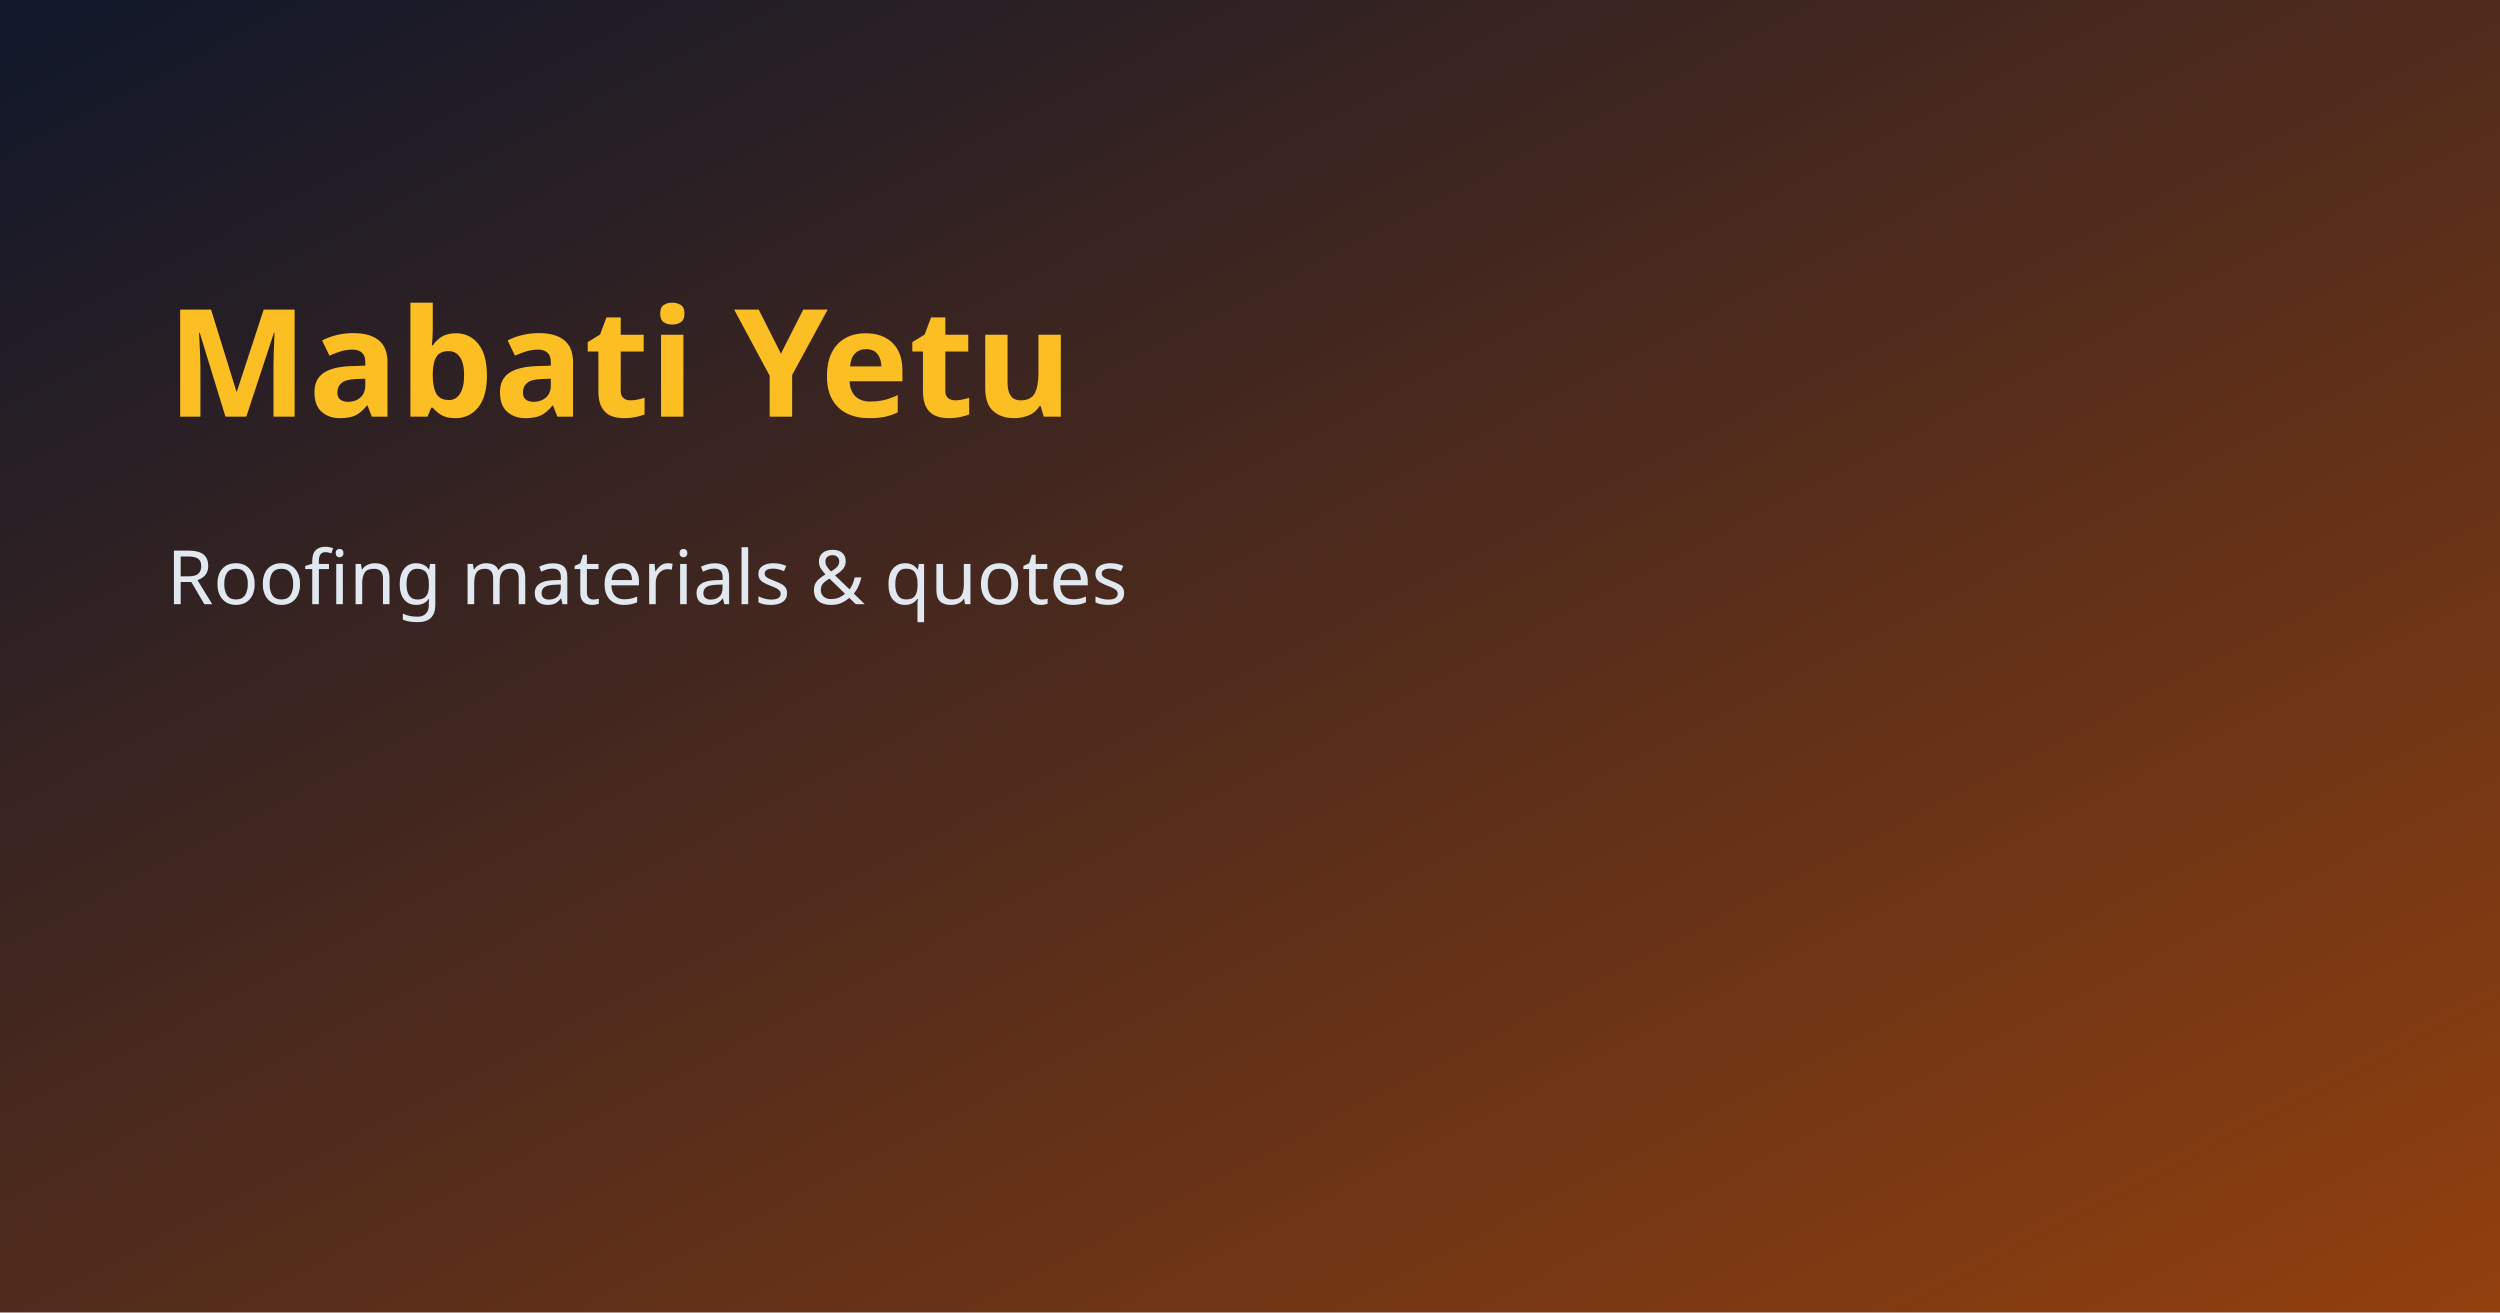
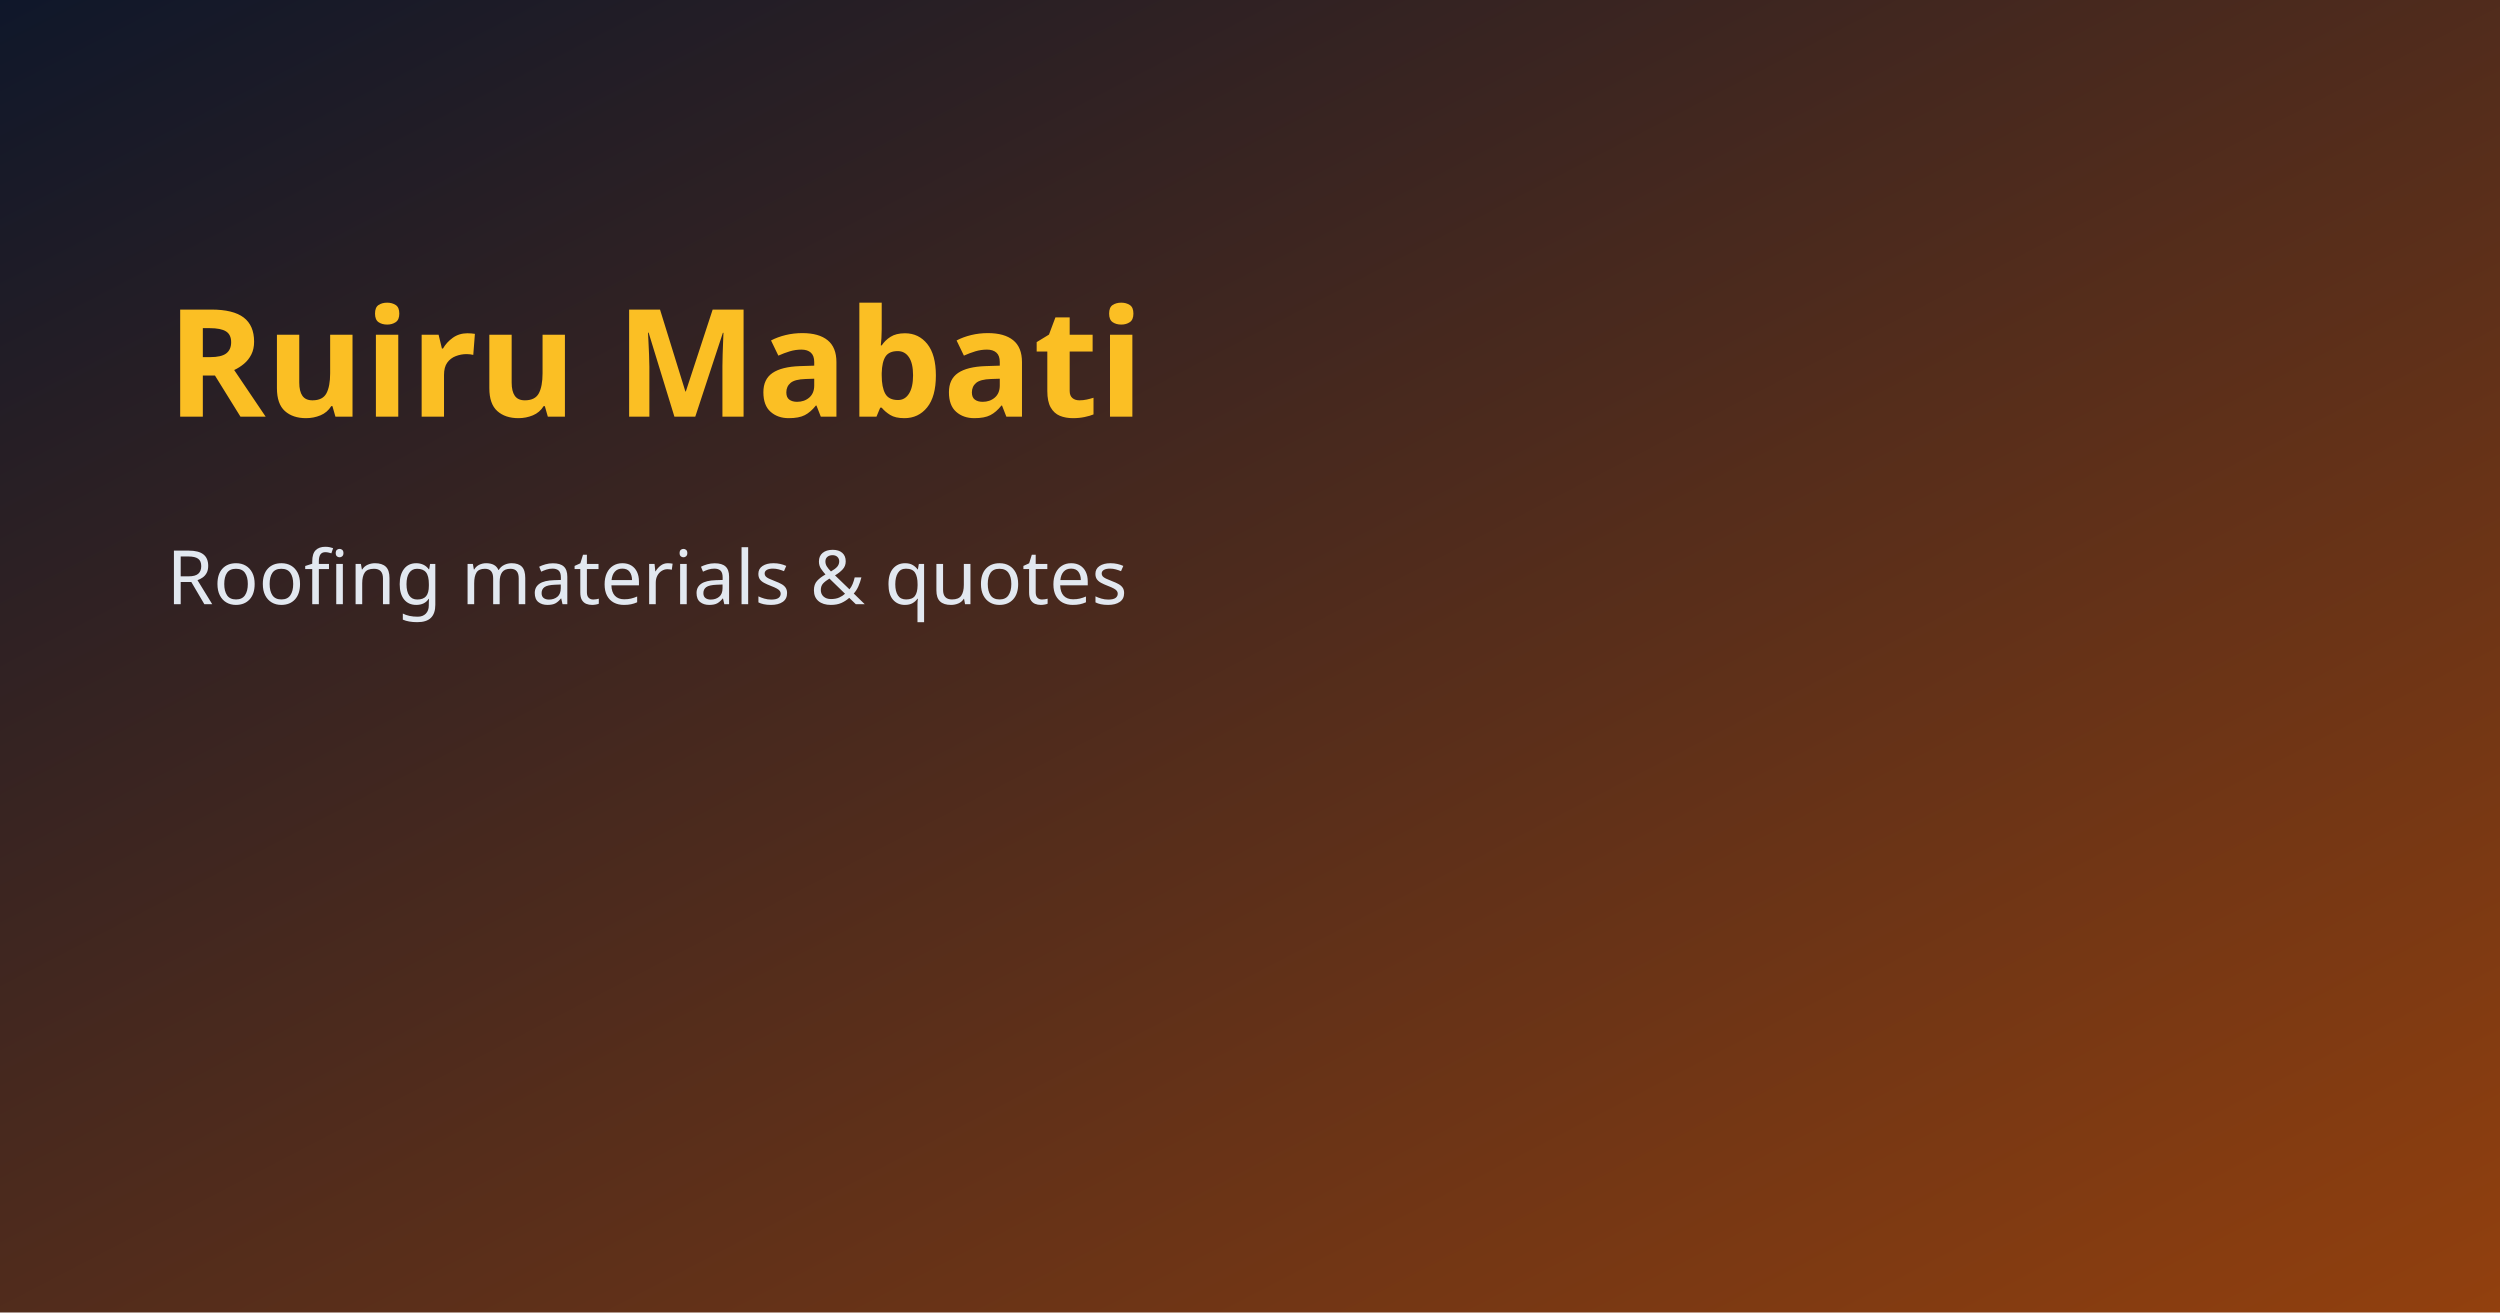
- <svg xmlns="http://www.w3.org/2000/svg" viewBox="0 0 1200 630" width="1200" height="630" role="img" aria-label="Mabati Yetu">
+ <svg xmlns="http://www.w3.org/2000/svg" viewBox="0 0 1200 630" width="1200" height="630" role="img" aria-label="Ruiru Mabati">
  <defs>
    <linearGradient id="og" x1="0" y1="0" x2="1" y2="1">
      <stop offset="0%" stop-color="#0f172a" />
      <stop offset="100%" stop-color="#92400e" />
    </linearGradient>
  </defs>
  <rect width="1200" height="630" fill="url(#og)" />
-   <text x="80" y="200" fill="#fbbf24" font-family="system-ui,Segoe UI,sans-serif" font-size="72" font-weight="700">Mabati Yetu</text>
+   <text x="80" y="200" fill="#fbbf24" font-family="system-ui,Segoe UI,sans-serif" font-size="72" font-weight="700">Ruiru Mabati</text>
  <text x="80" y="290" fill="#e2e8f0" font-family="system-ui,Segoe UI,sans-serif" font-size="36">Roofing materials &amp; quotes</text>
</svg>
